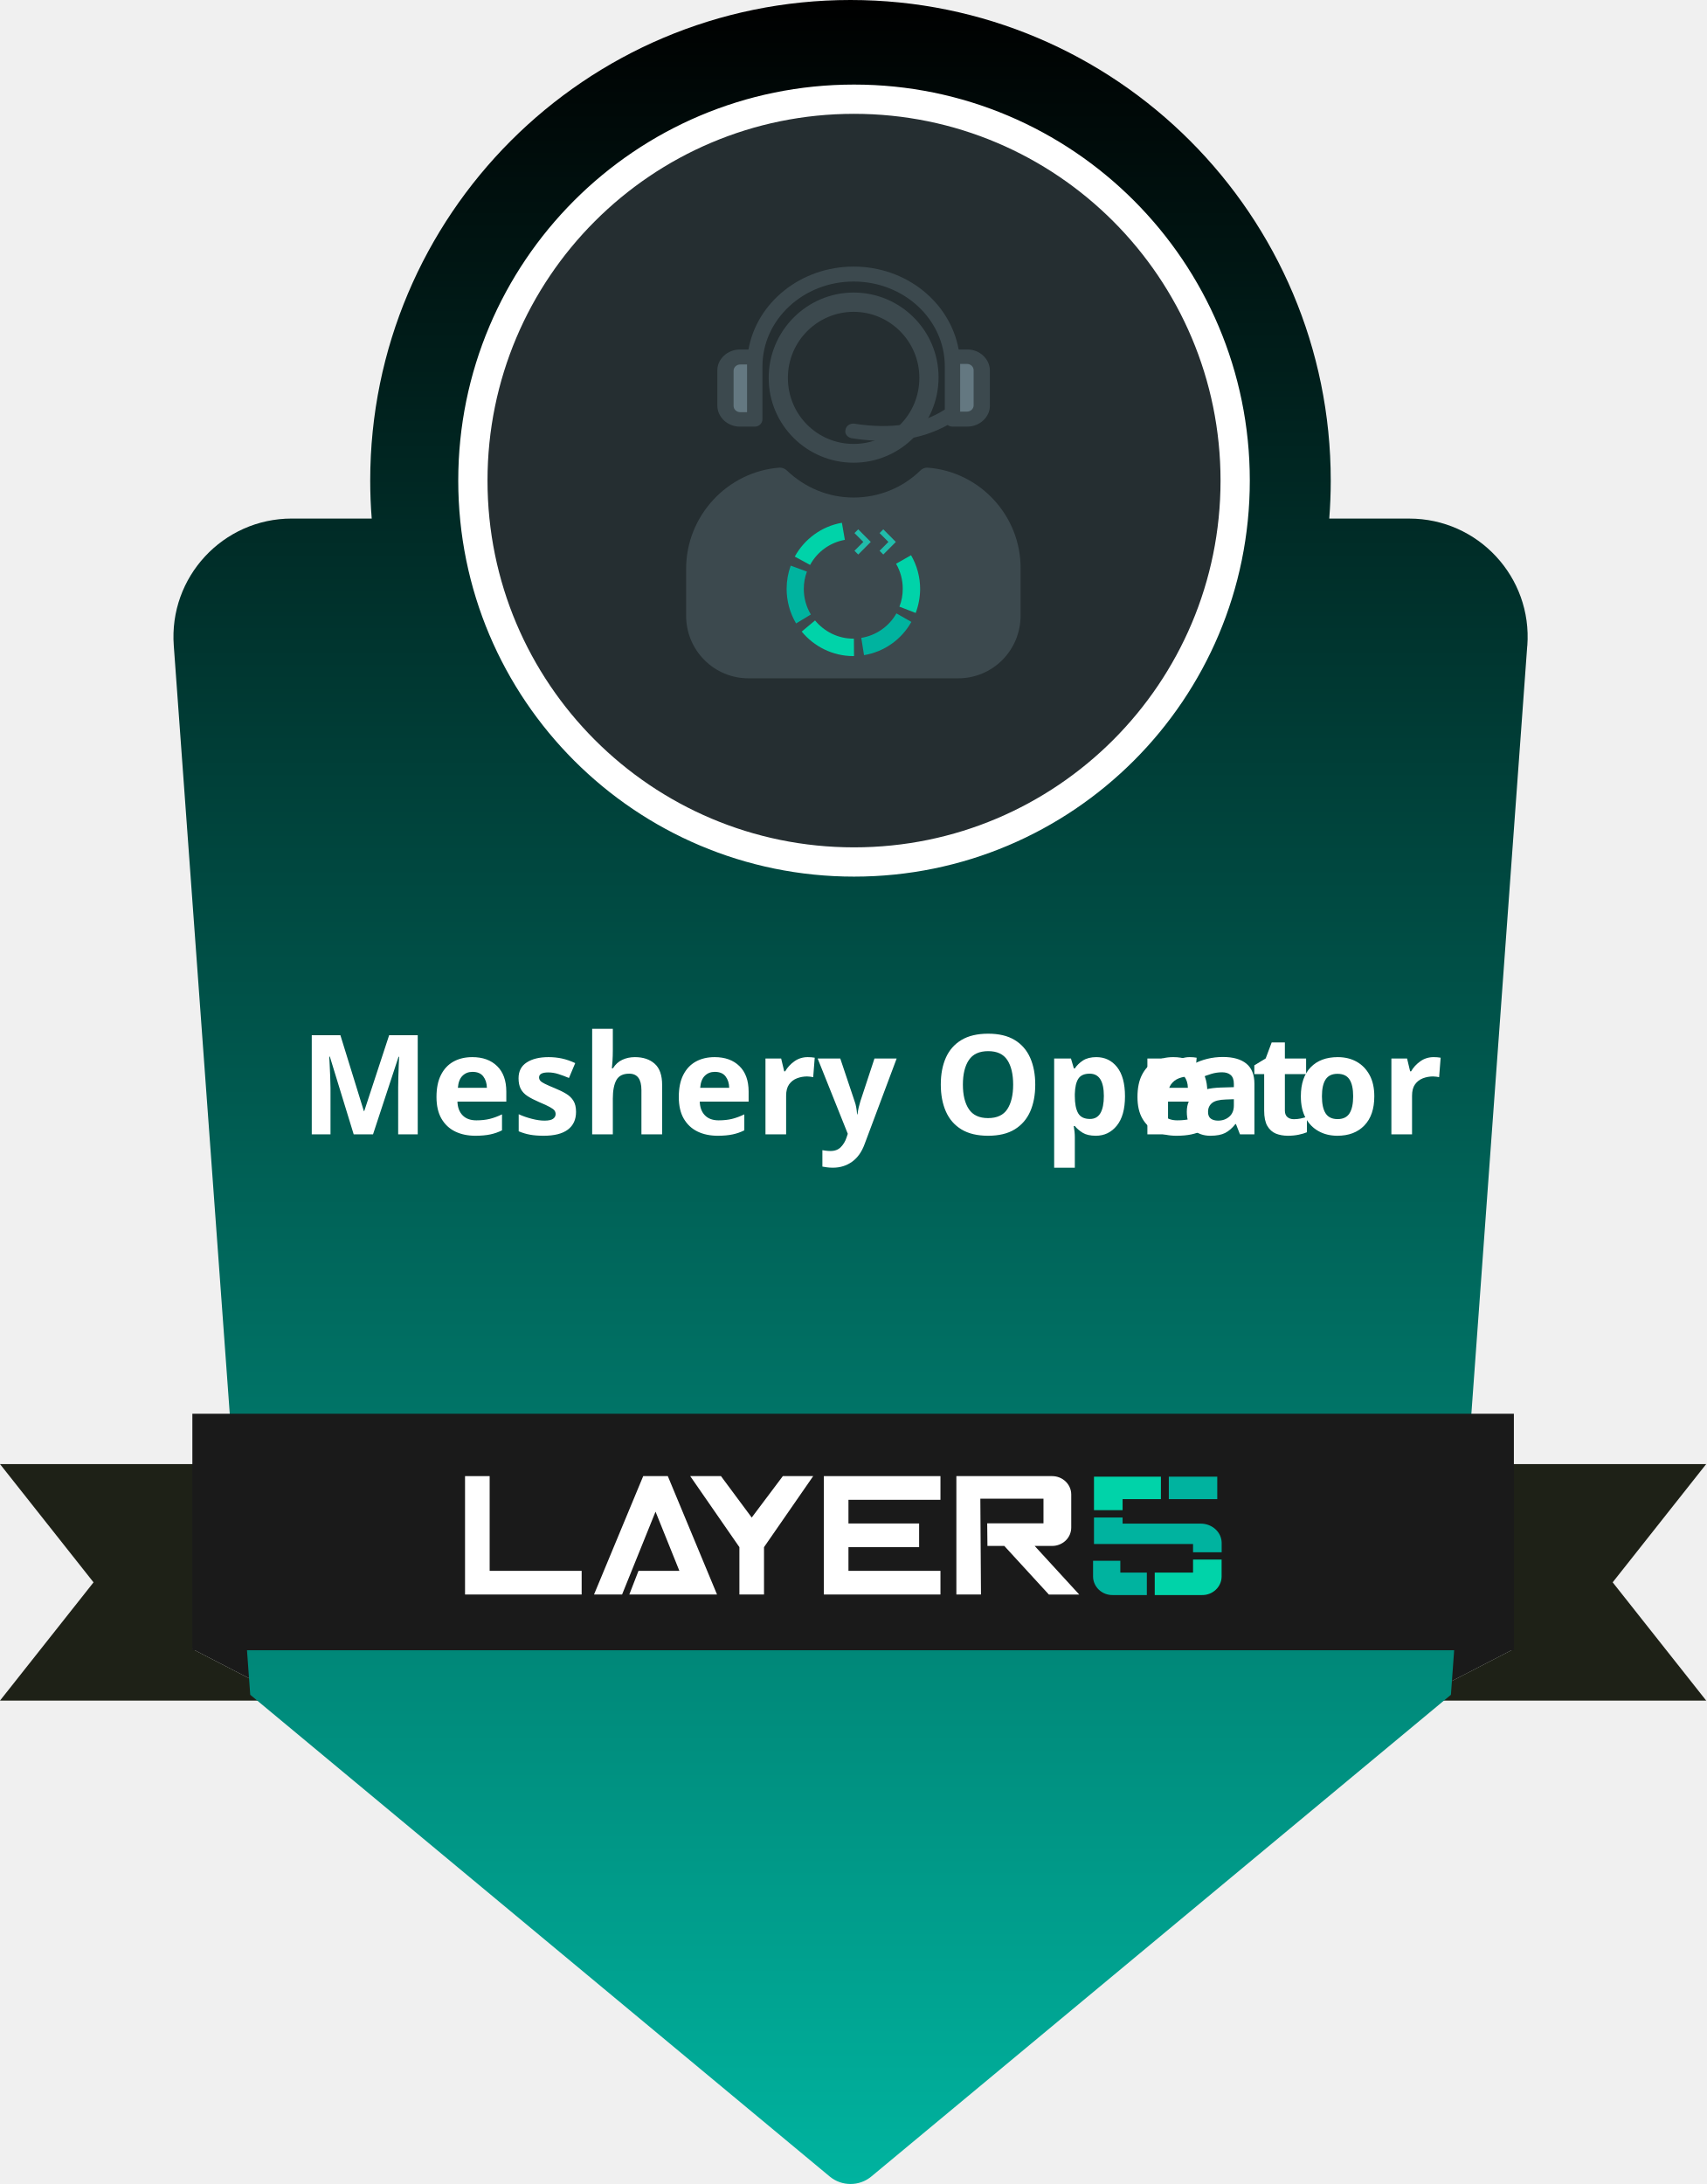
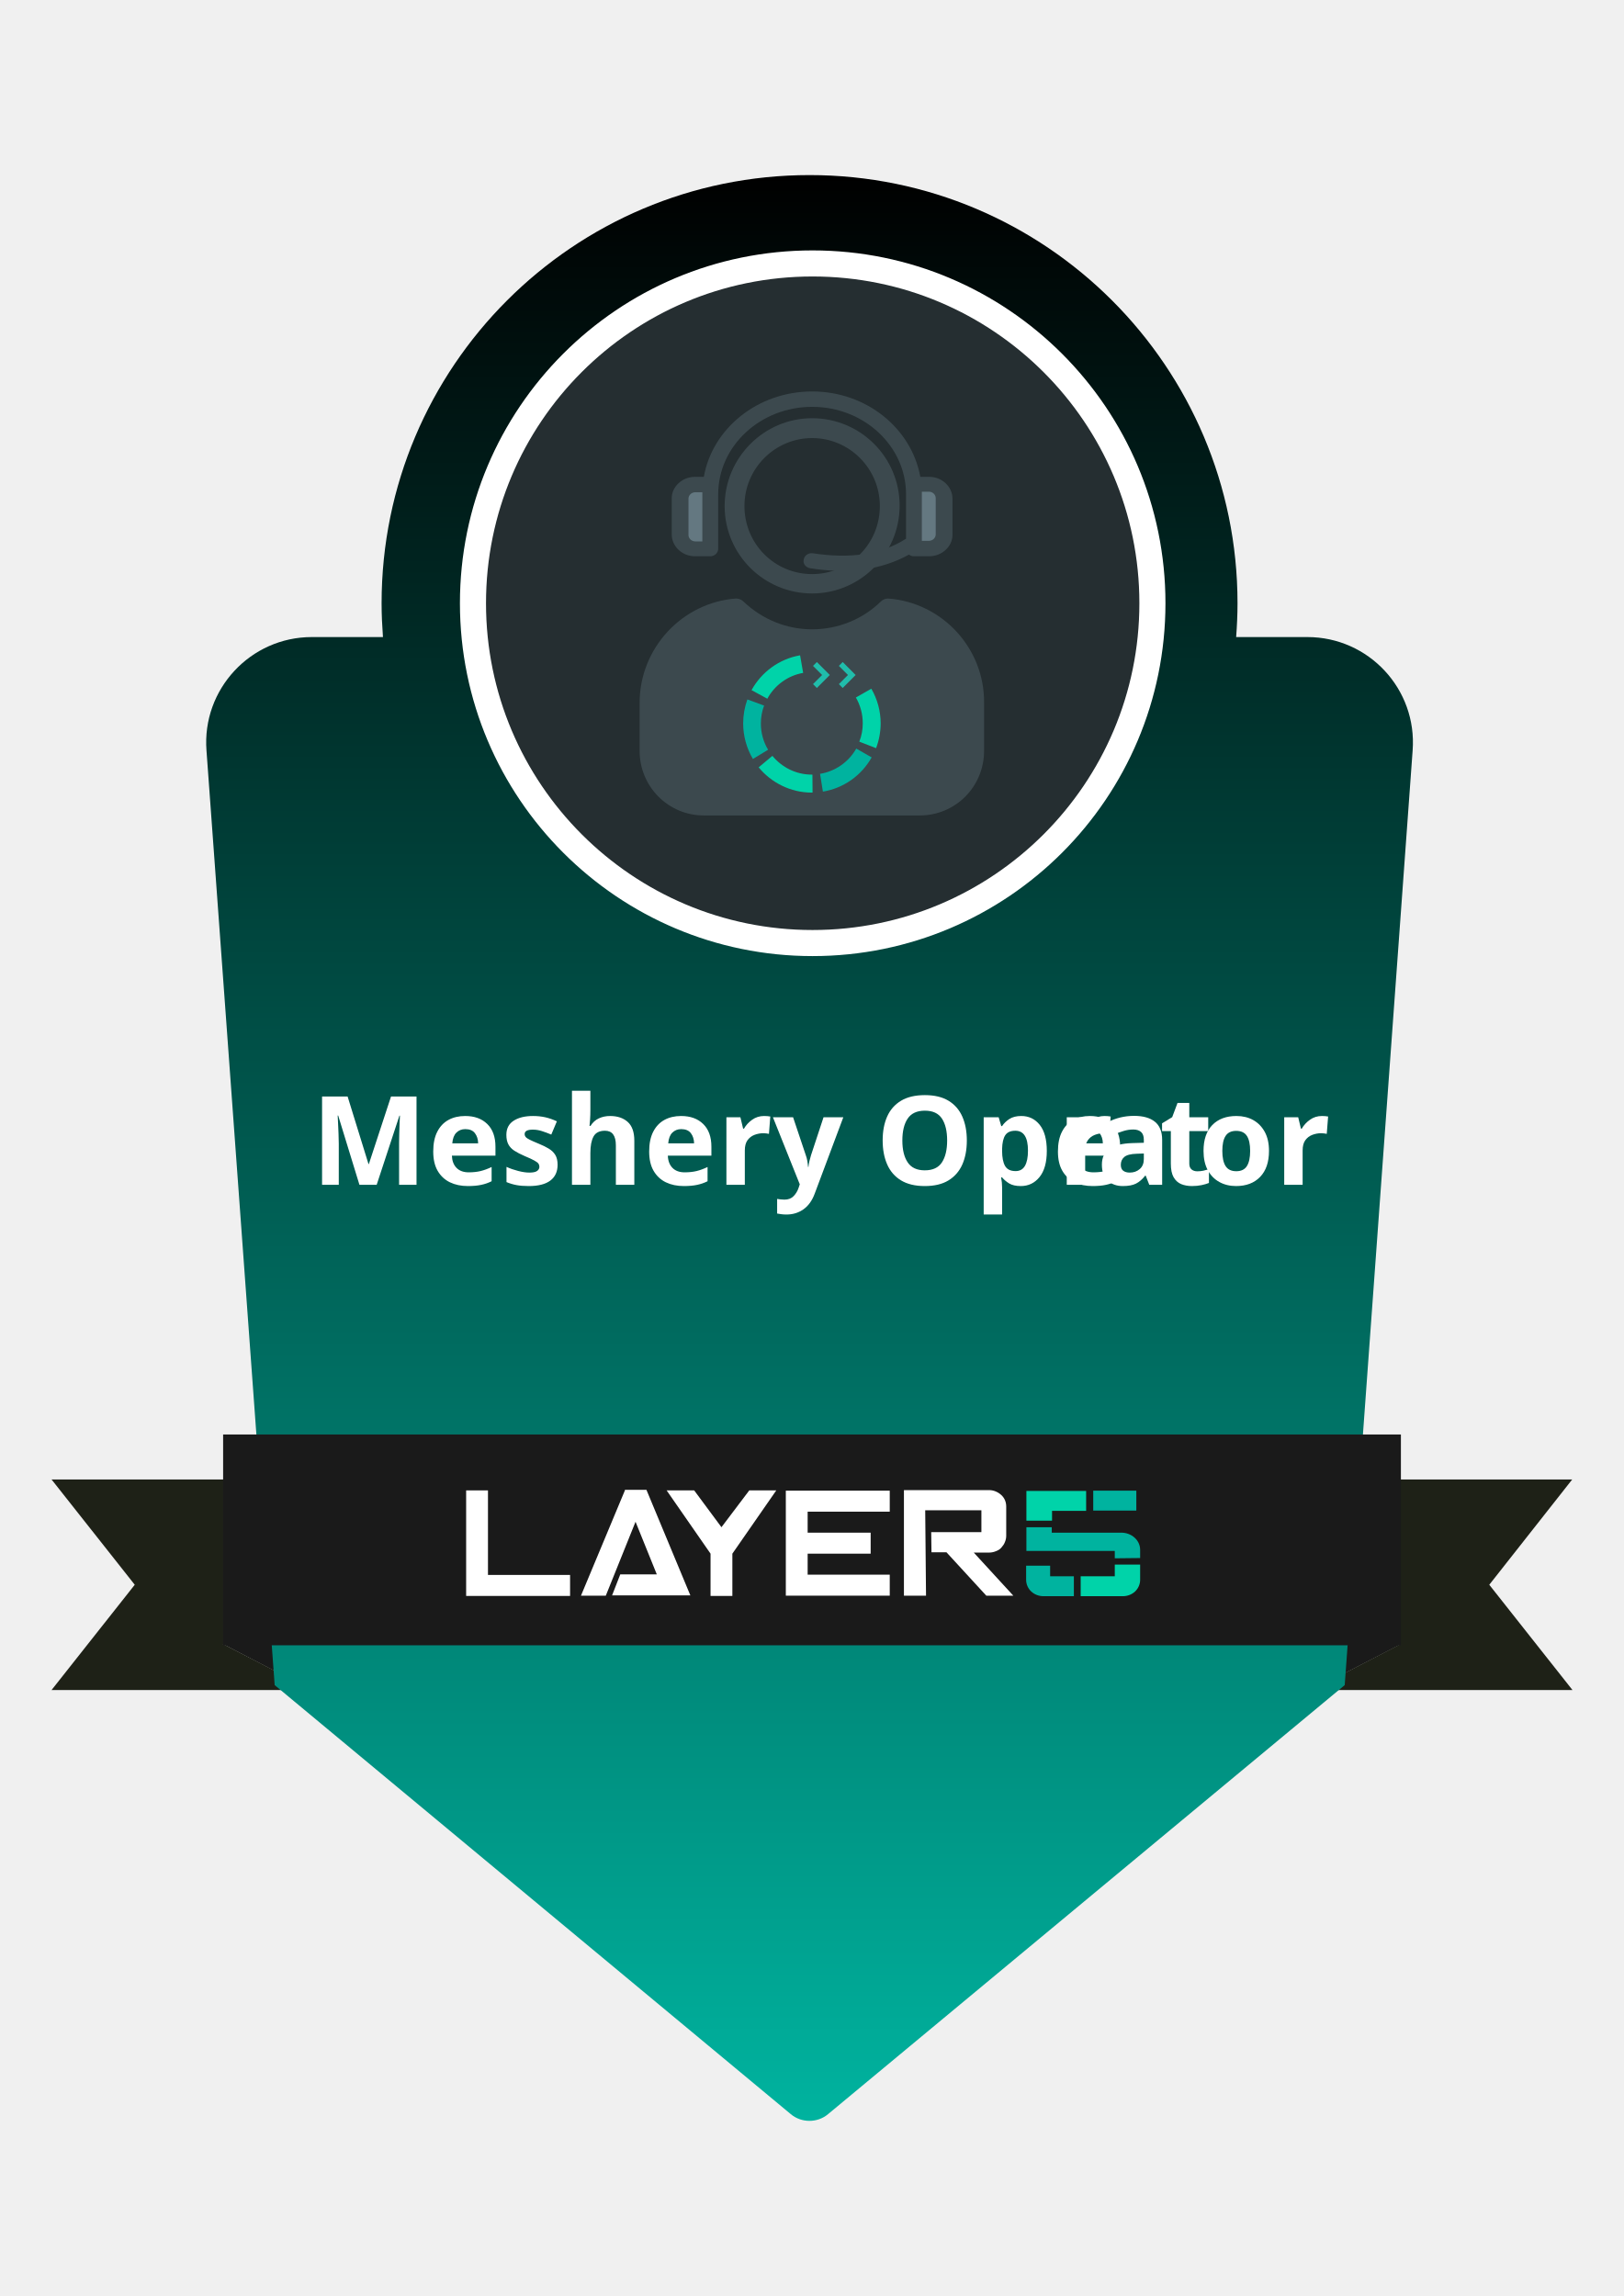
- <svg xmlns="http://www.w3.org/2000/svg" id="Layer_2" data-name="Layer 2" viewBox="0 0 557.47 713.56">
+ <svg xmlns="http://www.w3.org/2000/svg" id="Layer_1" data-name="Layer 1" viewBox="0 0 595.3 841.9">
  <defs>
    <style>
      .cls-1 {
        letter-spacing: 0em;
      }

      .cls-2 {
        fill: #00b39f;
      }

      .cls-3 {
        fill: #3c494e;
      }

      .cls-4, .cls-5 {
        fill: #fff;
      }

      .cls-6 {
        letter-spacing: -.01em;
      }

      .cls-7 {
        clip-path: url(#clippath-1);
      }

      .cls-8 {
        fill: #647881;
      }

      .cls-9 {
        fill: #00d3a9;
      }

      .cls-10 {
        clip-path: url(#clippath);
      }

      .cls-11 {
        fill: #a20e30;
      }

      .cls-12 {
        fill: #1e2117;
      }

      .cls-13 {
        fill: none;
      }

      .cls-14 {
+         fill: #20bdab;
+       }
+ 
+       .cls-15 {
+         fill: #1a1a1a;
+       }
+ 
+       .cls-16 {
+         fill: url(#linear-gradient);
+       }
+ 
+       .cls-17 {
        fill: #252e31;
        stroke: #fff;
        stroke-width: 9.56px;
-       }
- 
-       .cls-15 {
-         fill: #20bdab;
-       }
- 
-       .cls-16 {
-         fill: #1a1a1a;
-       }
- 
-       .cls-17 {
-         fill: url(#linear-gradient);
      }

      .cls-5 {
        font-family: QanelasSoft-SemiBold, 'Qanelas Soft';
        font-size: 45.37px;
        font-weight: 600;
      }
    </style>
    <clipPath id="clippath">
-       <rect class="cls-13" width="557.47" height="713.56" />
+       <rect class="cls-13" x="18.9" y="64.2" width="557.5" height="713.6" />
    </clipPath>
-     <linearGradient id="linear-gradient" x1="277.89" y1="713.78" x2="277.89" y2=".22" gradientTransform="translate(0 713.78) scale(1 -1)" gradientUnits="userSpaceOnUse">
+     <linearGradient id="linear-gradient" x1="296.8" y1="853.8" x2="296.8" y2="140.32" gradientTransform="translate(0 918) scale(1 -1)" gradientUnits="userSpaceOnUse">
      <stop offset="0" stop-color="#000" />
      <stop offset="1" stop-color="#00b39f" />
    </linearGradient>
    <clipPath id="clippath-1">
-       <rect class="cls-13" x="218.63" y="79.71" width="120.21" height="147.96" />
+       <rect class="cls-13" x="228.18" y="135" width="138.94" height="171" />
    </clipPath>
  </defs>
-   <g id="Layer_1-2" data-name="Layer 1">
-     <g id="Meshery_Operator" data-name="Meshery Operator">
-       <g class="cls-10">
+   <g class="cls-10">
+     <g>
+       <path class="cls-15" d="m480.9,602.9v16.9l32.7-16.9h-32.7Z" />
+       <path class="cls-15" d="m114.4,619.8v-16.9h-32.6l32.6,16.9Z" />
+       <path class="cls-12" d="m576.4,542.5H18.9l30.5,38.6-30.5,38.6h95.5l-32.7-16.9h32.7v-19h366.5v19h32.7l-32.6,16.9h95.5l-30.5-38.6,30.4-38.6Z" />
+       <path class="cls-16" d="m517.9,275.2l-24.9,342.7-189.4,157.3c-3.9,3.3-9.8,3.3-13.7,0l-189.2-157.3-25-342.7c-1.7-22.4,16.1-41.6,38.6-41.6h26.1c-.3-4.1-.5-8.2-.5-12.4,0-86.7,70.3-157,156.9-157s156.9,70.3,156.9,157c0,4.2-.2,8.3-.5,12.4h26.1c22.5,0,40.3,19.1,38.6,41.6h0Z" />
+       <text class="cls-5" transform="translate(114 434.45)">
+         <tspan x="0" y="0">Meshery Ope</tspan>
+         <tspan class="cls-1" x="273.55" y="0">r</tspan>
+         <tspan x="288.07" y="0">a</tspan>
+         <tspan class="cls-6" x="310.99" y="0">t</tspan>
+         <tspan x="325.19" y="0">or</tspan>
+       </text>
+       <path class="cls-17" d="m297.9,345.8c68.8,0,124.6-55.8,124.6-124.6s-55.8-124.6-124.6-124.6-124.5,55.8-124.5,124.6,55.8,124.6,124.5,124.6h0Z" />
+       <g class="cls-7">
        <g>
-           <path class="cls-16" d="m461.95,538.78v16.86l32.66-16.86h-32.66Z" />
-           <path class="cls-16" d="m95.51,555.63v-16.86h-32.66l32.66,16.86Z" />
-           <path class="cls-12" d="m557.47,478.35H0l30.56,38.64L0,555.62h95.51l-32.66-16.86h32.66v-19.01h366.44v19.01h32.66l-32.66,16.86h95.51l-30.56-38.64,30.56-38.64Z" />
-           <path class="cls-17" d="m498.99,210.99l-24.94,342.73-189.33,157.36c-3.92,3.3-9.75,3.3-13.67,0l-189.29-157.36-24.98-342.73c-1.69-22.44,16.06-41.57,38.57-41.57h26.1c-.33-4.09-.49-8.22-.49-12.4C120.95,70.29,191.23,0,277.87,0s156.92,70.29,156.92,157.03c0,4.17-.17,8.31-.49,12.4h26.14c22.51,0,40.26,19.13,38.57,41.57Z" />
-           <path class="cls-14" d="m279.03,281.63c68.78,0,124.53-55.79,124.53-124.61s-55.75-124.61-124.53-124.61-124.53,55.79-124.53,124.61,55.75,124.61,124.53,124.61Z" />
-           <g class="cls-7">
-             <g>
-               <path class="cls-3" d="m303.04,152.79c-.44-.01-.87.07-1.27.23s-.77.41-1.08.72c-5.8,5.67-13.64,8.82-21.8,8.82s-15.83-3.16-21.79-8.83c-.62-.63-1.57-.95-2.35-.95-17.1,1.27-30.58,15.76-30.58,33.09v15.27c0,2.69.52,5.35,1.54,7.84,1.02,2.49,2.52,4.74,4.42,6.65,1.89,1.9,4.14,3.41,6.61,4.44,2.48,1.03,5.13,1.55,7.81,1.55h68.51c2.68,0,5.33-.52,7.81-1.55,2.48-1.03,4.72-2.53,6.62-4.44,1.89-1.9,3.39-4.16,4.42-6.65,1.02-2.49,1.54-5.15,1.54-7.84v-15.27c.17-17.33-13.32-31.82-30.41-33.08Z" />
-               <path class="cls-3" d="m278.9,151.18c15.2,0,27.75-12.44,27.75-27.88s-12.55-27.72-27.75-27.72-27.75,12.45-27.75,27.88,12.54,27.72,27.75,27.72Zm0-49.3c11.75,0,21.48,9.6,21.48,21.58s-9.56,21.58-21.48,21.58-21.48-9.6-21.48-21.58,9.71-21.58,21.48-21.58Z" />
-               <path class="cls-8" d="m318.78,136.21h-5.77c-.35,0-.69-.14-.93-.39-.25-.25-.39-.59-.39-.94v-16.39c0-.35.14-.69.39-.94.25-.25.58-.39.93-.39h5.77c.35,0,.69.14.93.39.25.25.39.59.39.94v16.39c0,.35-.14.69-.39.94-.25.25-.58.39-.93.39Z" />
-               <path class="cls-8" d="m244.75,136.38h-5.77c-.35,0-.69-.14-.93-.39-.25-.25-.39-.59-.39-.94v-16.39c0-.35.14-.69.39-.94.25-.25.58-.39.93-.39h5.77c.35,0,.69.14.93.39.25.25.39.59.39.94v16.39c0,.35-.14.69-.39.94-.25.25-.58.39-.93.39Z" />
-               <path class="cls-3" d="m316.05,114.19h-2.83c-2.79-15.35-17.04-27.09-34.31-27.09s-31.66,11.74-34.36,27.09h-2.81c-4.09,0-7.36,3.16-7.37,6.77v11.5c0,3.79,3.29,6.93,7.37,6.93h4.85c1.41,0,2.51-1.1,2.51-2.36v-17.12c0-.07.01-.14.01-.21,0-15.27,13.34-27.72,29.8-27.72s29.78,12.45,29.78,27.72v14.1c-7.74,5.03-17.72,6.47-29.63,4.62-1.42-.15-2.67.79-2.82,2.05-.32,1.27.62,2.36,1.88,2.68,12.42,2.01,22.88.5,31.51-4.3.45.35,1,.53,1.57.53h4.86c4.08,0,7.36-3.16,7.36-6.77v-11.5c0-3.79-3.29-6.93-7.37-6.93Zm-71.97,20.48h-2.2c-1.25,0-2.2-.95-2.2-2.05v-11.49c0-1.1.95-2.05,2.2-2.05h2.2v15.59Zm74.03-2.23c0,1.1-.95,2.05-2.2,2.05h-2.2v-15.59h2.2c1.25,0,2.2.95,2.2,2.05v11.49Z" />
-               <path class="cls-9" d="m264.68,184.57c1.16-2.14,2.78-3.98,4.75-5.4,1.97-1.42,4.23-2.37,6.61-2.79l-.97-5.58c-6.64,1.15-12.26,5.34-15.4,11.05l5.01,2.73Z" />
-               <path class="cls-2" d="m264.92,200.77c-1.51-2.53-2.31-5.43-2.3-8.38,0-1.93.34-3.84,1.02-5.64l-5.3-1.94c-.88,2.44-1.33,5-1.33,7.59,0,3.97,1.07,7.87,3.09,11.29l4.82-2.92Z" />
-               <path class="cls-9" d="m278.99,208.66h-.19c-5.02,0-9.48-2.31-12.51-5.95l-4.35,3.64c3.99,4.86,10.1,8.01,16.85,8.01h.24l-.04-5.71Z" />
-               <path class="cls-2" d="m292.89,200.4c-1.2,2.11-2.85,3.93-4.84,5.31-1.99,1.39-4.26,2.31-6.65,2.7l.9,5.64c3.22-.53,6.29-1.78,8.96-3.66,2.68-1.88,4.9-4.34,6.5-7.2l-4.89-2.79Z" />
-               <path class="cls-9" d="m292.77,184.19c1.44,2.49,2.19,5.31,2.18,8.19.01,1.99-.36,3.97-1.09,5.83l5.32,2.06c.94-2.5,1.43-5.15,1.45-7.82,0-3.88-1.02-7.69-2.97-11.05l-4.89,2.79Z" />
-               <path class="cls-15" d="m288.59,181.17l-1.21-1.22,2.88-2.89-2.88-2.89,1.21-1.23,4.1,4.12-4.1,4.12Z" />
-               <path class="cls-15" d="m280.4,181.17l-1.22-1.22,2.89-2.89-2.89-2.89,1.22-1.23,4.1,4.12-4.1,4.12Z" />
-             </g>
-           </g>
-           <path class="cls-11" d="m95.51,519.74v19.01h366.44v-19.01H95.51Z" />
-           <path class="cls-16" d="m494.61,539.17H62.85v-77.27h431.77v77.27Z" />
-           <path class="cls-4" d="m159.98,482.28h-8.04v38.68h38.1v-7.73h-30.06v-30.95Z" />
-           <path class="cls-4" d="m210.15,482.28l-16.07,38.68h9.17l10.93-27.07,7.79,19.34h-13.36l-3,7.73h28.66l-16.08-38.68h-8.03Z" />
-           <path class="cls-4" d="m245.61,495.82l-10.05-13.54h-10.05l16.07,23.21v15.47h8.04v-15.47l16.07-23.21h-9.92l-10.17,13.54Z" />
-           <path class="cls-4" d="m269.17,488.37v32.59h38.1v-7.73h-30.06v-7.74h23.09v-7.74h-23.09v-7.73h30.06v-7.74h-38.1v6.09Z" />
-           <path class="cls-4" d="m320.31,489.66h20.62v8.05h-18.39l.08,7.38h5.51l14.57,15.89h9.92l-14.57-15.89h5.71c.82,0,1.63-.15,2.39-.46s1.45-.74,2.03-1.3c.58-.56,1.04-1.22,1.35-1.95.31-.73.47-1.51.47-2.3v-10.79c0-1.59-.66-3.12-1.83-4.25-1.17-1.13-2.76-1.76-4.42-1.76h-31.28v38.68h8.04l-.21-31.3Z" />
-           <path class="cls-2" d="m397.71,482.46h-15.83v7.34h15.83v-7.34Z" />
-           <path class="cls-2" d="m399.15,507.18v-3.04c0-3.5-3.06-6.34-6.86-6.34h-25.51v-2h-9.35v8.66h32.37v2.71h9.35Z" />
-           <path class="cls-9" d="m366.78,493.4v-3.6h12.52v-7.34h-21.87v10.94h9.35Z" />
-           <path class="cls-9" d="m389.8,509.53v4.27h-12.52v7.34h15.43c1.68.03,3.29-.59,4.49-1.71,1.21-1.12,1.9-2.65,1.93-4.27v-5.63h-9.33Z" />
-           <path class="cls-2" d="m366.04,509.93v3.87h8.66v7.34h-11.14c-1.68.03-3.29-.59-4.5-1.71-1.2-1.12-1.9-2.66-1.93-4.27v-5.23h8.9Z" />
+           <path class="cls-3" d="m325.65,219.47c-.5-.01-1.01.08-1.47.27s-.89.47-1.25.83c-6.71,6.56-15.77,10.19-25.19,10.19s-18.3-3.65-25.18-10.2c-.72-.73-1.81-1.1-2.72-1.1-19.76,1.47-35.34,18.21-35.34,38.24v17.65c0,3.11.6,6.19,1.78,9.06,1.18,2.87,2.92,5.48,5.1,7.68,2.19,2.2,4.79,3.94,7.64,5.13,2.86,1.19,5.93,1.8,9.02,1.79h79.19c3.09,0,6.16-.6,9.02-1.79,2.86-1.19,5.46-2.93,7.65-5.13,2.19-2.2,3.92-4.81,5.1-7.68,1.18-2.87,1.78-5.95,1.78-9.06v-17.65c.19-20.03-15.39-36.77-35.15-38.23Z" />
+           <path class="cls-3" d="m297.75,217.61c17.57,0,32.07-14.38,32.07-32.22s-14.5-32.04-32.07-32.04-32.08,14.39-32.08,32.22,14.49,32.04,32.08,32.04Zm0-56.98c13.58,0,24.82,11.1,24.82,24.94s-11.05,24.94-24.82,24.94-24.82-11.1-24.82-24.94,11.22-24.94,24.82-24.94Z" />
+           <path class="cls-8" d="m343.84,200.31h-6.66c-.4,0-.79-.16-1.08-.45-.29-.29-.45-.68-.45-1.08v-18.94c0-.41.16-.8.45-1.08.28-.29.67-.45,1.08-.45h6.66c.4,0,.79.16,1.08.45.28.29.45.68.45,1.08v18.94c0,.41-.16.8-.45,1.08-.29.29-.68.45-1.08.45Z" />
+           <path class="cls-8" d="m258.28,200.5h-6.66c-.4,0-.79-.16-1.08-.45-.28-.29-.45-.68-.45-1.08v-18.94c0-.41.16-.8.45-1.08.29-.29.68-.45,1.08-.45h6.66c.4,0,.79.16,1.08.45.29.29.45.68.45,1.08v18.94c0,.41-.16.79-.45,1.08-.28.29-.67.45-1.08.45Z" />
+           <path class="cls-3" d="m340.68,174.85h-3.27c-3.23-17.74-19.69-31.31-39.66-31.31s-36.59,13.57-39.71,31.31h-3.25c-4.73,0-8.51,3.65-8.52,7.82v13.29c0,4.38,3.81,8.01,8.52,8.01h5.61c1.63,0,2.9-1.28,2.9-2.73v-19.78c0-.08.01-.16.01-.24,0-17.65,15.42-32.04,34.44-32.04s34.42,14.39,34.42,32.04v16.3c-8.95,5.82-20.48,7.47-34.25,5.34-1.64-.18-3.09.92-3.26,2.37-.37,1.47.72,2.73,2.17,3.1,14.35,2.32,26.44.57,36.42-4.97.52.4,1.16.61,1.82.61h5.62c4.71,0,8.51-3.65,8.51-7.82v-13.29c0-4.38-3.81-8.01-8.52-8.01Zm-83.19,23.67h-2.54c-1.45,0-2.54-1.1-2.54-2.37v-13.28c0-1.28,1.09-2.37,2.54-2.37h2.54v18.02Zm85.56-2.58c0,1.28-1.09,2.37-2.54,2.37h-2.54v-18.02h2.54c1.45,0,2.54,1.1,2.54,2.37v13.28Z" />
+           <path class="cls-9" d="m281.32,256.2c1.34-2.47,3.22-4.6,5.49-6.24,2.27-1.64,4.88-2.74,7.64-3.22l-1.12-6.45c-7.68,1.33-14.17,6.17-17.8,12.77l5.79,3.15Z" />
+           <path class="cls-2" d="m281.6,274.92c-1.75-2.92-2.67-6.27-2.65-9.68,0-2.23.4-4.44,1.18-6.52l-6.13-2.25c-1.01,2.81-1.54,5.78-1.54,8.78,0,4.59,1.24,9.1,3.57,13.05l5.57-3.38Z" />
+           <path class="cls-9" d="m297.85,284.04h-.22c-5.8,0-10.96-2.67-14.46-6.88l-5.03,4.21c4.61,5.61,11.67,9.26,19.48,9.26h.28l-.05-6.59Z" />
+           <path class="cls-2" d="m313.92,274.49c-1.38,2.44-3.29,4.54-5.59,6.14-2.3,1.6-4.92,2.67-7.68,3.12l1.04,6.52c3.72-.61,7.27-2.06,10.36-4.23,3.09-2.17,5.66-5.02,7.52-8.32l-5.65-3.23Z" />
+           <path class="cls-9" d="m313.78,255.76c1.66,2.87,2.53,6.14,2.52,9.46.01,2.31-.41,4.59-1.26,6.73l6.15,2.39c1.09-2.89,1.66-5.95,1.68-9.04,0-4.49-1.18-8.89-3.43-12.77l-5.65,3.23Z" />
+           <path class="cls-14" d="m308.95,252.27l-1.4-1.42,3.33-3.34-3.33-3.34,1.4-1.42,4.74,4.76-4.74,4.76Z" />
+           <path class="cls-14" d="m299.48,252.27l-1.41-1.42,3.34-3.34-3.34-3.34,1.41-1.42,4.74,4.76-4.74,4.76Z" />
        </g>
-         <text class="cls-5" transform="translate(97.78 370.62)">
-           <tspan x="0" y="0">Meshery Ope</tspan>
-           <tspan class="cls-1" x="273.55" y="0">r</tspan>
-           <tspan x="288.07" y="0">a</tspan>
-           <tspan class="cls-6" x="310.99" y="0">t</tspan>
-           <tspan x="325.19" y="0">or</tspan>
-         </text>
      </g>
+       <path class="cls-11" d="m114.4,583.9v19h366.5v-19H114.4Z" />
+       <path class="cls-15" d="m513.5,603.3H81.8v-77.3h431.8v77.3h-.1Z" />
+       <path class="cls-4" d="m178.9,546.5h-8v38.7h38.1v-7.7h-30.1v-31Z" />
+       <path class="cls-4" d="m229.1,546.5l-16.1,38.6h9.1l10.9-27.1,7.8,19.3h-13.4l-3,7.7h28.7l-16.1-38.7h-7.9v.2Z" />
+       <path class="cls-4" d="m264.5,560l-10-13.5h-10.1l16.1,23.2v15.5h8v-15.5l16.1-23.2h-9.9l-10.2,13.5h0Z" />
+       <path class="cls-4" d="m288.1,552.5v32.6h38.1v-7.7h-30.1v-7.7h23.1v-7.7h-23.1v-7.7h30.1v-7.7h-38.1v5.9h0Z" />
+       <path class="cls-4" d="m339.2,553.8h20.6v8h-18.4l.1,7.4h5.5l14.6,15.9h9.9l-14.5-15.8h5.7c.8,0,1.7-.2,2.4-.5.8-.3,1.5-.7,2-1.3s1-1.2,1.3-2c.3-.7.5-1.5.5-2.3v-10.8c0-1.6-.6-3.1-1.8-4.2s-2.8-1.8-4.4-1.8h-31.3v38.7h8.1l-.3-31.3h0Z" />
+       <path class="cls-2" d="m416.6,546.6h-15.8v7.3h15.8v-7.3Z" />
+       <path class="cls-2" d="m418,571.3v-3c0-3.5-3.1-6.3-6.9-6.3h-25.5v-2h-9.3v8.7h32.4v2.7l9.3-.1h0Z" />
+       <path class="cls-9" d="m385.7,557.6v-3.6h12.5v-7.3h-21.9v10.9h9.4Z" />
+       <path class="cls-9" d="m408.7,573.7v4.3h-12.5v7.3h15.4c1.7,0,3.3-.6,4.5-1.7s1.9-2.7,1.9-4.3v-5.6h-9.3Z" />
+       <path class="cls-2" d="m385,574.1v3.9h8.7v7.3h-11.1c-1.7,0-3.3-.6-4.5-1.7s-1.9-2.7-1.9-4.3v-5.2h8.8Z" />
    </g>
  </g>
</svg>
